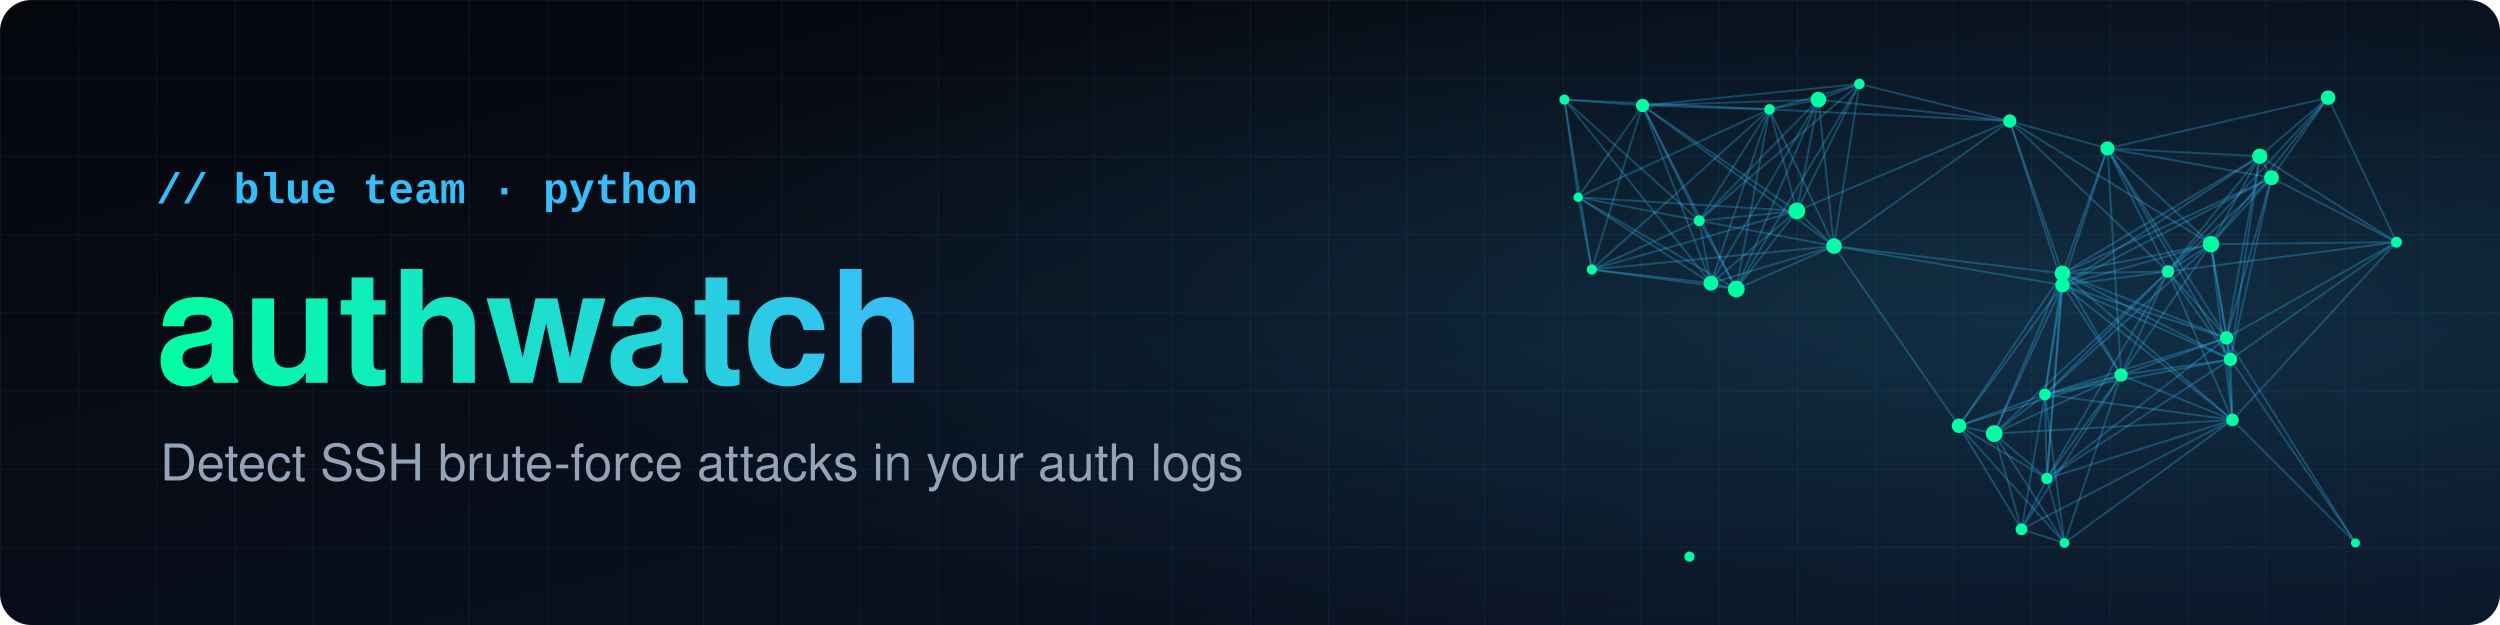
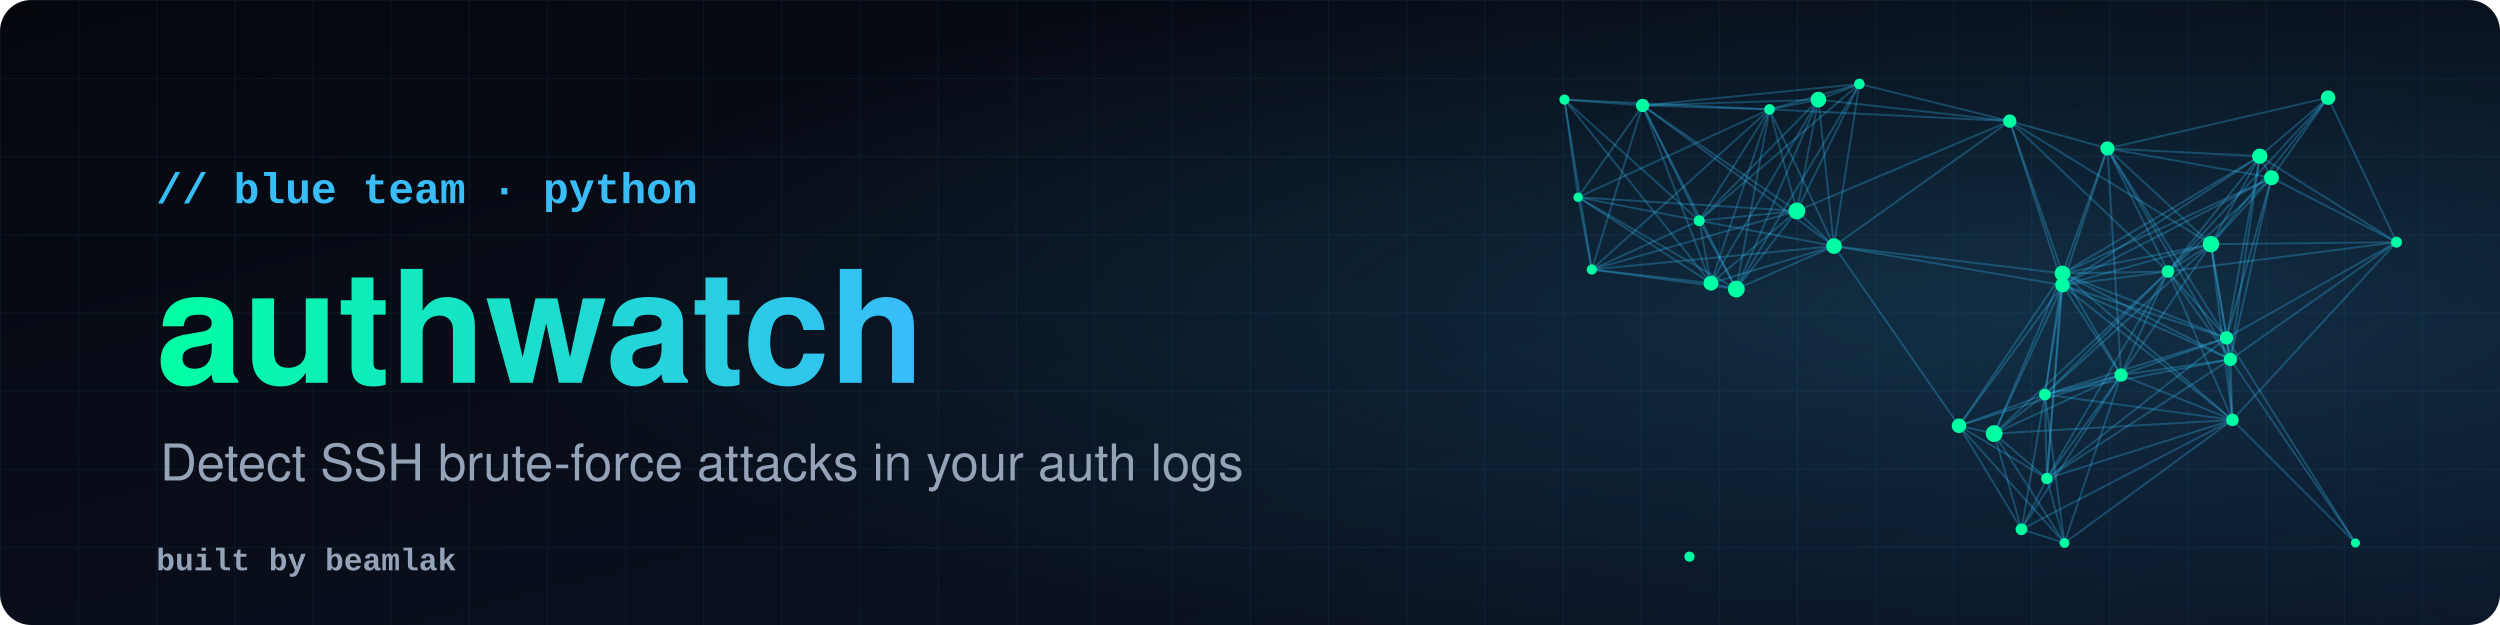
<svg xmlns="http://www.w3.org/2000/svg" width="1280" height="320" viewBox="0 0 1280 320" role="img" aria-label="authwatch: Detect SSH brute-force attacks in your auth logs">
  <defs>
    <linearGradient id="bg" x1="0" y1="0" x2="1" y2="1">
      <stop offset="0" stop-color="#05070d" />
      <stop offset="1" stop-color="#0b1426" />
    </linearGradient>
    <linearGradient id="ttl" x1="0" y1="0" x2="1" y2="0">
      <stop offset="0" stop-color="#00ffa3" />
      <stop offset="1" stop-color="#38bdf8" />
    </linearGradient>
    <pattern id="grid" width="40" height="40" patternUnits="userSpaceOnUse">
      <path d="M40 0H0V40" fill="none" stroke="#38bdf8" stroke-opacity="0.07" />
    </pattern>
    <radialGradient id="glow" cx="0.8" cy="0.5" r="0.6">
      <stop offset="0" stop-color="#38bdf8" stop-opacity="0.18" />
      <stop offset="1" stop-color="#38bdf8" stop-opacity="0" />
    </radialGradient>
  </defs>
  <style>
    .pulse{fill:#00ffa3;animation:pulse 3.2s ease-in-out infinite}
    @keyframes pulse{0%,100%{opacity:.3}50%{opacity:1}}
    .net line{stroke:#38bdf8;stroke-opacity:.28;stroke-width:1}
    .label{font:600 22px ui-monospace,SFMono-Regular,Menlo,Consolas,'Liberation Mono',monospace;fill:#38bdf8}
    .title{font:800 80px 'Segoe UI',Helvetica,Arial,sans-serif;fill:url(#ttl)}
    .tag{font:400 26px 'Segoe UI',Helvetica,Arial,sans-serif;fill:#94a3b8}
  </style>
  <rect width="1280" height="320" rx="16" fill="url(#bg)" />
  <rect width="1280" height="320" rx="16" fill="url(#grid)" />
  <rect width="1280" height="320" rx="16" fill="url(#glow)" />
  <g class="net">
    <line x1="1206" y1="278" x2="1142" y2="184" />
    <line x1="1206" y1="278" x2="1140" y2="173" />
    <line x1="1206" y1="278" x2="1143" y2="215" />
    <line x1="1192" y1="50" x2="1110" y2="139" />
    <line x1="1192" y1="50" x2="1227" y2="124" />
    <line x1="1192" y1="50" x2="1132" y2="125" />
    <line x1="1192" y1="50" x2="1079" y2="76" />
    <line x1="1192" y1="50" x2="1157" y2="80" />
    <line x1="1192" y1="50" x2="1163" y2="91" />
    <line x1="1056" y1="140" x2="1029" y2="62" />
    <line x1="1056" y1="140" x2="1110" y2="139" />
    <line x1="1056" y1="140" x2="1021" y2="222" />
    <line x1="1056" y1="140" x2="1142" y2="184" />
    <line x1="1056" y1="140" x2="1086" y2="192" />
    <line x1="1056" y1="140" x2="1132" y2="125" />
    <line x1="1056" y1="140" x2="1047" y2="202" />
    <line x1="1056" y1="140" x2="1003" y2="218" />
    <line x1="1056" y1="140" x2="1056" y2="146" />
    <line x1="1056" y1="140" x2="1079" y2="76" />
    <line x1="1056" y1="140" x2="1157" y2="80" />
    <line x1="1056" y1="140" x2="1048" y2="245" />
    <line x1="1056" y1="140" x2="939" y2="126" />
    <line x1="1056" y1="140" x2="1140" y2="173" />
    <line x1="1056" y1="140" x2="1143" y2="215" />
    <line x1="1056" y1="140" x2="1163" y2="91" />
    <line x1="1029" y1="62" x2="1110" y2="139" />
    <line x1="1029" y1="62" x2="952" y2="43" />
    <line x1="1029" y1="62" x2="1132" y2="125" />
    <line x1="1029" y1="62" x2="931" y2="51" />
    <line x1="1029" y1="62" x2="1056" y2="146" />
    <line x1="1029" y1="62" x2="1079" y2="76" />
    <line x1="1029" y1="62" x2="939" y2="126" />
    <line x1="1029" y1="62" x2="920" y2="108" />
    <line x1="1029" y1="62" x2="906" y2="56" />
    <line x1="876" y1="145" x2="889" y2="148" />
    <line x1="876" y1="145" x2="801" y2="51" />
    <line x1="876" y1="145" x2="931" y2="51" />
    <line x1="876" y1="145" x2="870" y2="113" />
    <line x1="876" y1="145" x2="841" y2="54" />
    <line x1="876" y1="145" x2="808" y2="101" />
    <line x1="876" y1="145" x2="939" y2="126" />
    <line x1="876" y1="145" x2="920" y2="108" />
    <line x1="876" y1="145" x2="906" y2="56" />
    <line x1="876" y1="145" x2="815" y2="138" />
    <line x1="889" y1="148" x2="952" y2="43" />
    <line x1="889" y1="148" x2="931" y2="51" />
    <line x1="889" y1="148" x2="870" y2="113" />
    <line x1="889" y1="148" x2="841" y2="54" />
    <line x1="889" y1="148" x2="808" y2="101" />
    <line x1="889" y1="148" x2="939" y2="126" />
    <line x1="889" y1="148" x2="920" y2="108" />
    <line x1="889" y1="148" x2="906" y2="56" />
    <line x1="889" y1="148" x2="815" y2="138" />
    <line x1="801" y1="51" x2="870" y2="113" />
    <line x1="801" y1="51" x2="841" y2="54" />
    <line x1="801" y1="51" x2="808" y2="101" />
    <line x1="801" y1="51" x2="906" y2="56" />
    <line x1="801" y1="51" x2="815" y2="138" />
    <line x1="1110" y1="139" x2="1021" y2="222" />
    <line x1="1110" y1="139" x2="1142" y2="184" />
    <line x1="1110" y1="139" x2="1086" y2="192" />
    <line x1="1110" y1="139" x2="1227" y2="124" />
    <line x1="1110" y1="139" x2="1132" y2="125" />
    <line x1="1110" y1="139" x2="1047" y2="202" />
    <line x1="1110" y1="139" x2="1056" y2="146" />
    <line x1="1110" y1="139" x2="1079" y2="76" />
    <line x1="1110" y1="139" x2="1157" y2="80" />
    <line x1="1110" y1="139" x2="1048" y2="245" />
    <line x1="1110" y1="139" x2="1140" y2="173" />
    <line x1="1110" y1="139" x2="1143" y2="215" />
    <line x1="1110" y1="139" x2="1163" y2="91" />
    <line x1="1021" y1="222" x2="1086" y2="192" />
    <line x1="1021" y1="222" x2="1047" y2="202" />
    <line x1="1021" y1="222" x2="1003" y2="218" />
    <line x1="1021" y1="222" x2="1056" y2="146" />
    <line x1="1021" y1="222" x2="1048" y2="245" />
    <line x1="1021" y1="222" x2="1143" y2="215" />
    <line x1="1021" y1="222" x2="1035" y2="271" />
    <line x1="1021" y1="222" x2="1057" y2="278" />
    <line x1="952" y1="43" x2="931" y2="51" />
    <line x1="952" y1="43" x2="870" y2="113" />
    <line x1="952" y1="43" x2="841" y2="54" />
    <line x1="952" y1="43" x2="939" y2="126" />
    <line x1="952" y1="43" x2="920" y2="108" />
    <line x1="952" y1="43" x2="906" y2="56" />
    <line x1="1142" y1="184" x2="1086" y2="192" />
    <line x1="1142" y1="184" x2="1227" y2="124" />
    <line x1="1142" y1="184" x2="1132" y2="125" />
    <line x1="1142" y1="184" x2="1047" y2="202" />
    <line x1="1142" y1="184" x2="1056" y2="146" />
    <line x1="1142" y1="184" x2="1079" y2="76" />
    <line x1="1142" y1="184" x2="1157" y2="80" />
    <line x1="1142" y1="184" x2="1048" y2="245" />
    <line x1="1142" y1="184" x2="1140" y2="173" />
    <line x1="1142" y1="184" x2="1143" y2="215" />
    <line x1="1142" y1="184" x2="1163" y2="91" />
    <line x1="1086" y1="192" x2="1132" y2="125" />
    <line x1="1086" y1="192" x2="1047" y2="202" />
    <line x1="1086" y1="192" x2="1003" y2="218" />
    <line x1="1086" y1="192" x2="1056" y2="146" />
    <line x1="1086" y1="192" x2="1079" y2="76" />
    <line x1="1086" y1="192" x2="1048" y2="245" />
    <line x1="1086" y1="192" x2="1140" y2="173" />
    <line x1="1086" y1="192" x2="1143" y2="215" />
    <line x1="1086" y1="192" x2="1035" y2="271" />
    <line x1="1086" y1="192" x2="1057" y2="278" />
    <line x1="1227" y1="124" x2="1132" y2="125" />
    <line x1="1227" y1="124" x2="1157" y2="80" />
    <line x1="1227" y1="124" x2="1140" y2="173" />
    <line x1="1227" y1="124" x2="1143" y2="215" />
    <line x1="1227" y1="124" x2="1163" y2="91" />
    <line x1="1132" y1="125" x2="1047" y2="202" />
    <line x1="1132" y1="125" x2="1056" y2="146" />
    <line x1="1132" y1="125" x2="1079" y2="76" />
    <line x1="1132" y1="125" x2="1157" y2="80" />
    <line x1="1132" y1="125" x2="1140" y2="173" />
    <line x1="1132" y1="125" x2="1143" y2="215" />
    <line x1="1132" y1="125" x2="1163" y2="91" />
    <line x1="1047" y1="202" x2="1003" y2="218" />
    <line x1="1047" y1="202" x2="1056" y2="146" />
    <line x1="1047" y1="202" x2="1048" y2="245" />
    <line x1="1047" y1="202" x2="1140" y2="173" />
    <line x1="1047" y1="202" x2="1143" y2="215" />
    <line x1="1047" y1="202" x2="1035" y2="271" />
    <line x1="1047" y1="202" x2="1057" y2="278" />
    <line x1="931" y1="51" x2="870" y2="113" />
    <line x1="931" y1="51" x2="841" y2="54" />
    <line x1="931" y1="51" x2="939" y2="126" />
    <line x1="931" y1="51" x2="920" y2="108" />
    <line x1="931" y1="51" x2="906" y2="56" />
    <line x1="1003" y1="218" x2="1056" y2="146" />
    <line x1="1003" y1="218" x2="1048" y2="245" />
    <line x1="1003" y1="218" x2="939" y2="126" />
    <line x1="1003" y1="218" x2="1035" y2="271" />
    <line x1="1003" y1="218" x2="1057" y2="278" />
    <line x1="1056" y1="146" x2="1079" y2="76" />
    <line x1="1056" y1="146" x2="1157" y2="80" />
    <line x1="1056" y1="146" x2="1048" y2="245" />
    <line x1="1056" y1="146" x2="939" y2="126" />
    <line x1="1056" y1="146" x2="1140" y2="173" />
    <line x1="1056" y1="146" x2="1143" y2="215" />
    <line x1="1056" y1="146" x2="1163" y2="91" />
    <line x1="1079" y1="76" x2="1157" y2="80" />
    <line x1="1079" y1="76" x2="1140" y2="173" />
    <line x1="1079" y1="76" x2="1163" y2="91" />
    <line x1="870" y1="113" x2="841" y2="54" />
    <line x1="870" y1="113" x2="808" y2="101" />
    <line x1="870" y1="113" x2="939" y2="126" />
    <line x1="870" y1="113" x2="920" y2="108" />
    <line x1="870" y1="113" x2="906" y2="56" />
    <line x1="870" y1="113" x2="815" y2="138" />
    <line x1="1157" y1="80" x2="1140" y2="173" />
    <line x1="1157" y1="80" x2="1163" y2="91" />
    <line x1="841" y1="54" x2="808" y2="101" />
    <line x1="841" y1="54" x2="939" y2="126" />
    <line x1="841" y1="54" x2="920" y2="108" />
    <line x1="841" y1="54" x2="906" y2="56" />
    <line x1="841" y1="54" x2="815" y2="138" />
    <line x1="808" y1="101" x2="920" y2="108" />
    <line x1="808" y1="101" x2="906" y2="56" />
    <line x1="808" y1="101" x2="815" y2="138" />
    <line x1="1048" y1="245" x2="1140" y2="173" />
    <line x1="1048" y1="245" x2="1143" y2="215" />
    <line x1="1048" y1="245" x2="1035" y2="271" />
    <line x1="1048" y1="245" x2="1057" y2="278" />
    <line x1="939" y1="126" x2="920" y2="108" />
    <line x1="939" y1="126" x2="906" y2="56" />
    <line x1="939" y1="126" x2="815" y2="138" />
    <line x1="920" y1="108" x2="906" y2="56" />
    <line x1="920" y1="108" x2="815" y2="138" />
    <line x1="1140" y1="173" x2="1143" y2="215" />
    <line x1="1140" y1="173" x2="1163" y2="91" />
    <line x1="906" y1="56" x2="815" y2="138" />
    <line x1="1143" y1="215" x2="1035" y2="271" />
    <line x1="1143" y1="215" x2="1057" y2="278" />
    <line x1="1035" y1="271" x2="1057" y2="278" />
  </g>
  <circle class="pulse" style="animation-delay:2.4s" cx="1206" cy="278" r="2.3" />
  <circle class="pulse" style="animation-delay:2.9s" cx="1192" cy="50" r="3.7" />
  <circle class="pulse" style="animation-delay:2.8s" cx="1056" cy="140" r="4.0" />
  <circle class="pulse" style="animation-delay:3.0s" cx="1029" cy="62" r="3.4" />
  <circle class="pulse" style="animation-delay:1.0s" cx="876" cy="145" r="3.8" />
  <circle class="pulse" style="animation-delay:1.1s" cx="889" cy="148" r="4.3" />
  <circle class="pulse" style="animation-delay:0.2s" cx="801" cy="51" r="2.6" />
  <circle class="pulse" style="animation-delay:0.6s" cx="1110" cy="139" r="3.2" />
  <circle class="pulse" style="animation-delay:2.9s" cx="1021" cy="222" r="4.3" />
  <circle class="pulse" style="animation-delay:0.3s" cx="952" cy="43" r="2.7" />
  <circle class="pulse" style="animation-delay:0.5s" cx="1142" cy="184" r="3.4" />
  <circle class="pulse" style="animation-delay:2.4s" cx="1086" cy="192" r="3.4" />
  <circle class="pulse" style="animation-delay:1.3s" cx="1227" cy="124" r="2.8" />
  <circle class="pulse" style="animation-delay:1.3s" cx="1132" cy="125" r="4.2" />
  <circle class="pulse" style="animation-delay:2.7s" cx="1047" cy="202" r="3.0" />
  <circle class="pulse" style="animation-delay:2.7s" cx="931" cy="51" r="4.0" />
  <circle class="pulse" style="animation-delay:1.2s" cx="1003" cy="218" r="3.7" />
  <circle class="pulse" style="animation-delay:2.5s" cx="1056" cy="146" r="3.7" />
  <circle class="pulse" style="animation-delay:0.7s" cx="1079" cy="76" r="3.6" />
  <circle class="pulse" style="animation-delay:1.2s" cx="870" cy="113" r="2.8" />
  <circle class="pulse" style="animation-delay:1.7s" cx="1157" cy="80" r="3.9" />
  <circle class="pulse" style="animation-delay:2.5s" cx="841" cy="54" r="3.4" />
  <circle class="pulse" style="animation-delay:1.9s" cx="808" cy="101" r="2.4" />
  <circle class="pulse" style="animation-delay:1.7s" cx="1048" cy="245" r="2.9" />
  <circle class="pulse" style="animation-delay:0.7s" cx="939" cy="126" r="4.0" />
  <circle class="pulse" style="animation-delay:0.2s" cx="920" cy="108" r="4.3" />
  <circle class="pulse" style="animation-delay:1.6s" cx="1140" cy="173" r="3.4" />
  <circle class="pulse" style="animation-delay:1.7s" cx="906" cy="56" r="2.7" />
  <circle class="pulse" style="animation-delay:1.3s" cx="1143" cy="215" r="3.2" />
  <circle class="pulse" style="animation-delay:0.0s" cx="1163" cy="91" r="3.8" />
  <circle class="pulse" style="animation-delay:2.4s" cx="1035" cy="271" r="3.0" />
  <circle class="pulse" style="animation-delay:2.6s" cx="1057" cy="278" r="2.5" />
  <circle class="pulse" style="animation-delay:2.0s" cx="865" cy="285" r="2.6" />
  <circle class="pulse" style="animation-delay:1.3s" cx="815" cy="138" r="2.6" />
  <text class="label" x="80" y="104">// blue team · python</text>
  <text class="title" x="80" y="196">authwatch</text>
  <text class="tag" x="82" y="246">Detect SSH brute-force attacks in your auth logs</text>
+   <text class="label" x="80" y="292" style="font-size:16px;fill:#94a3b8">built by beamlak</text>
</svg>
